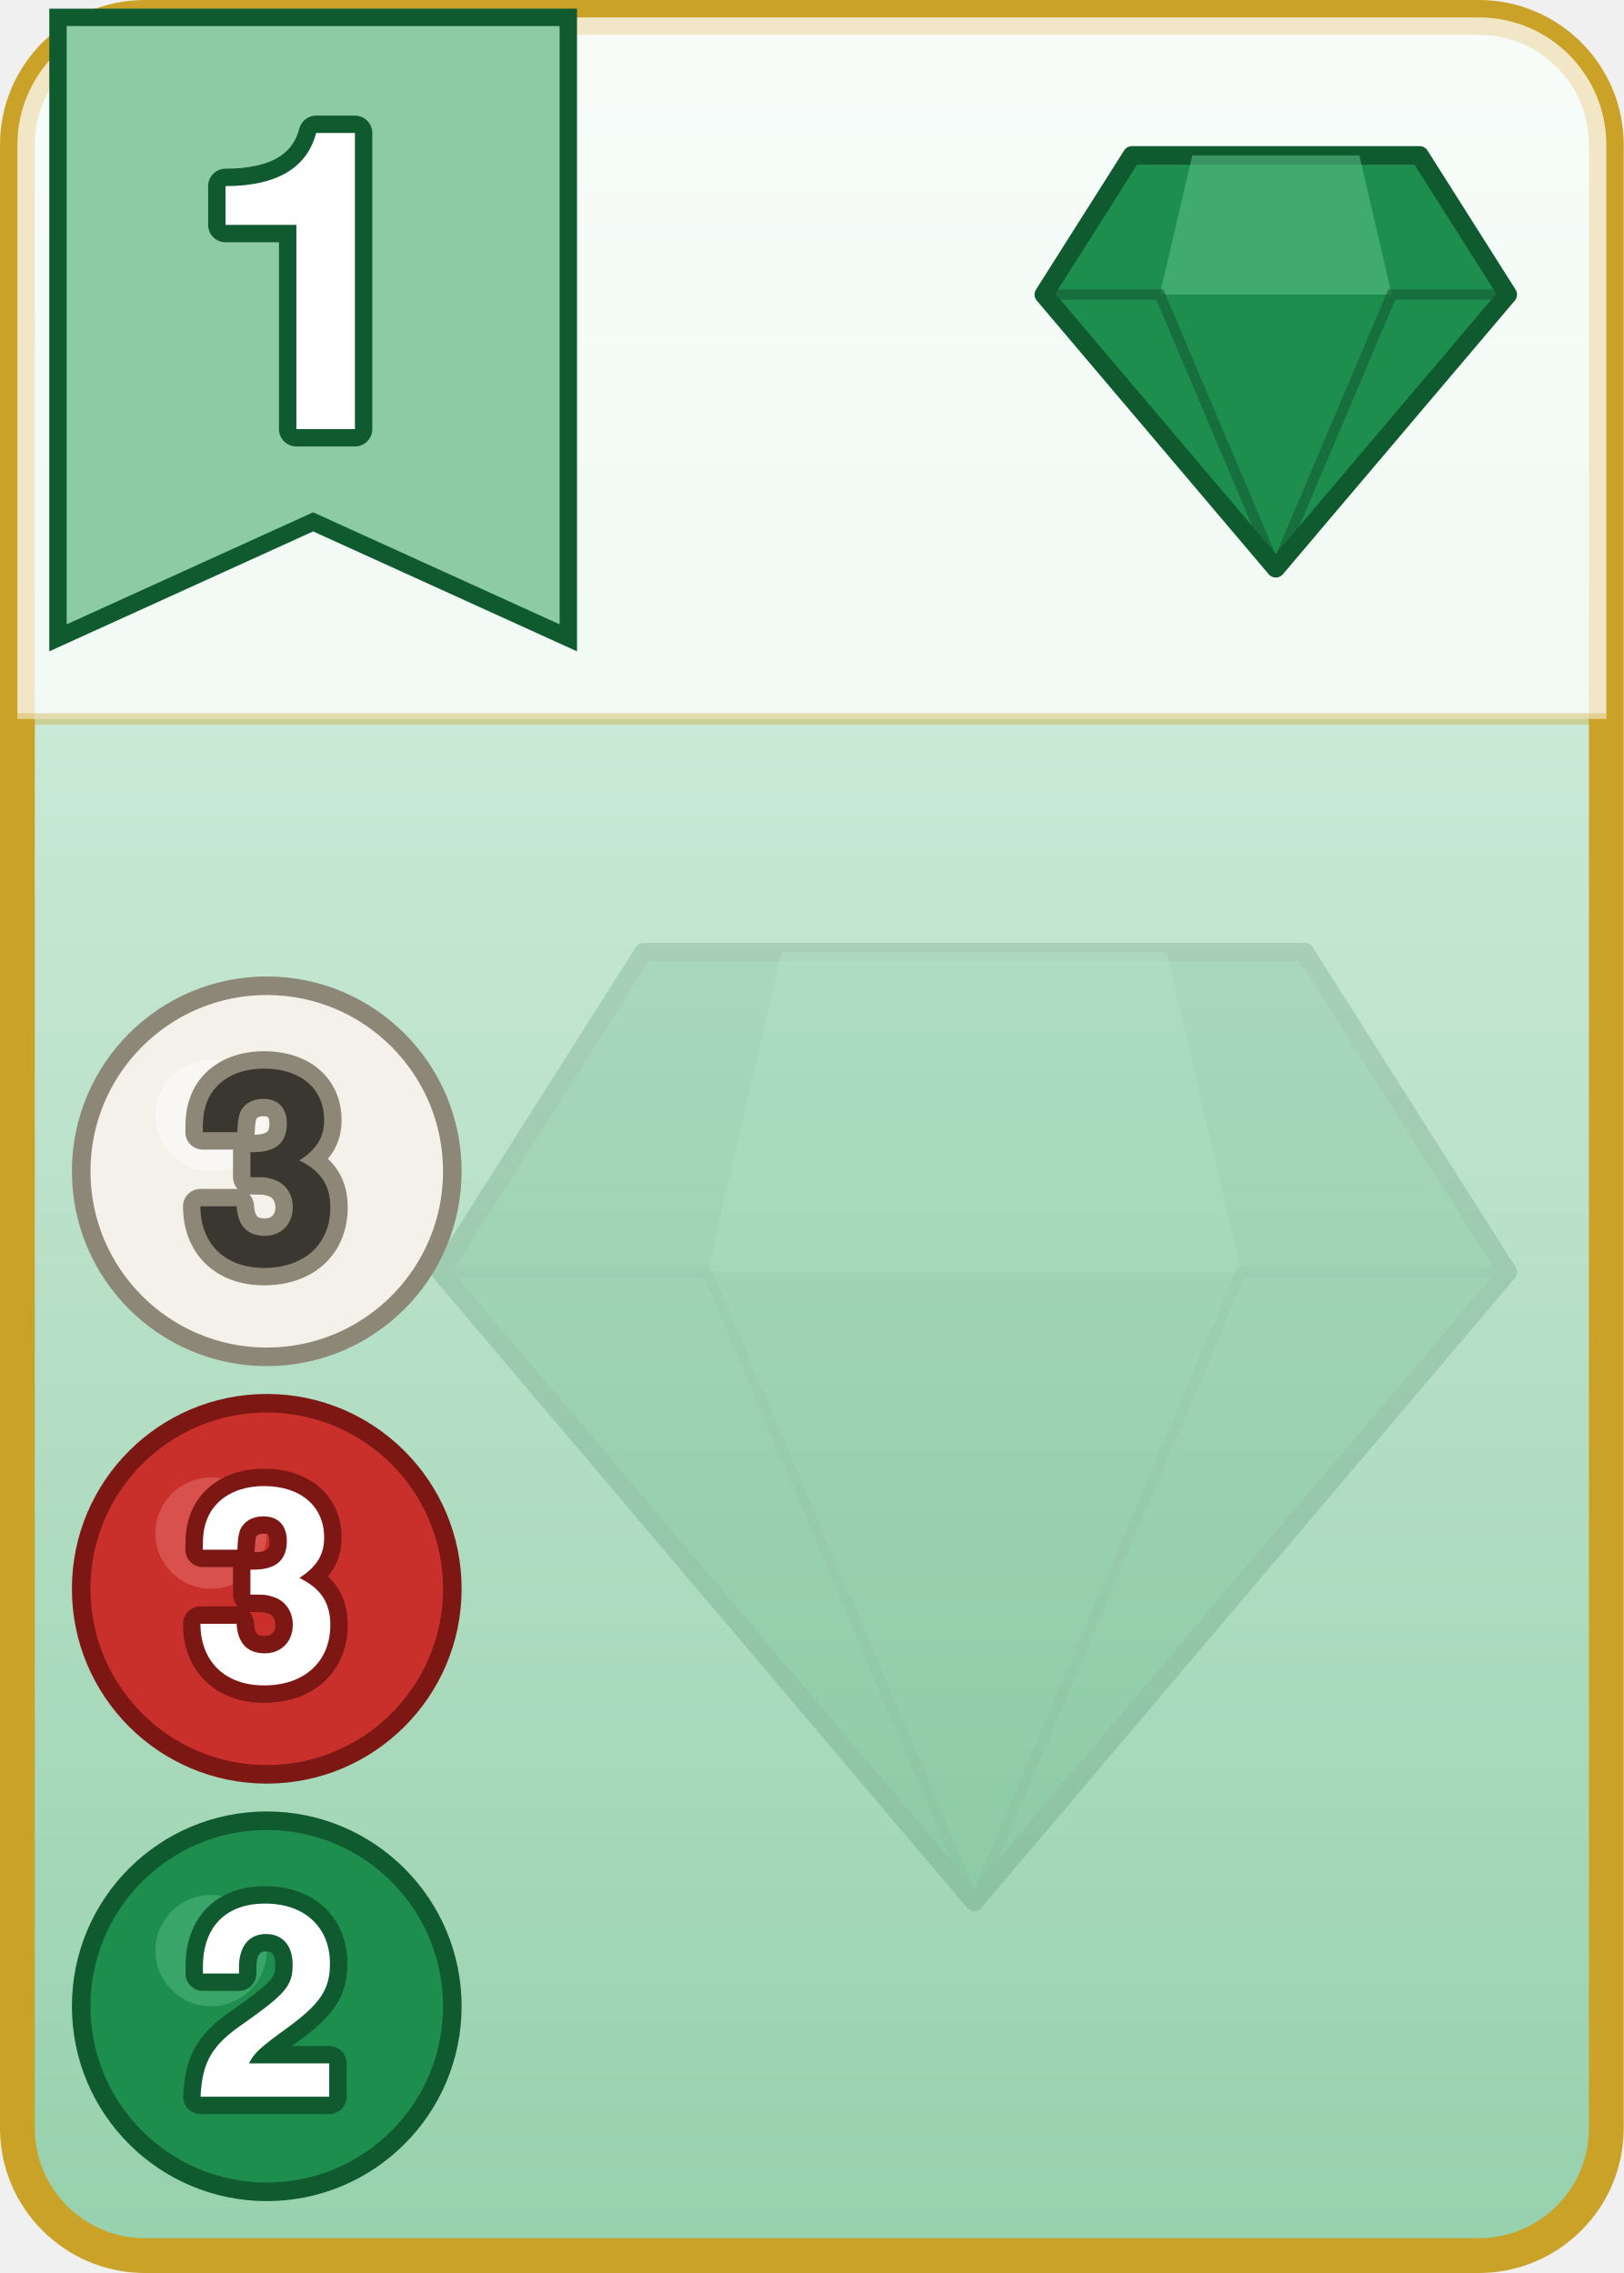
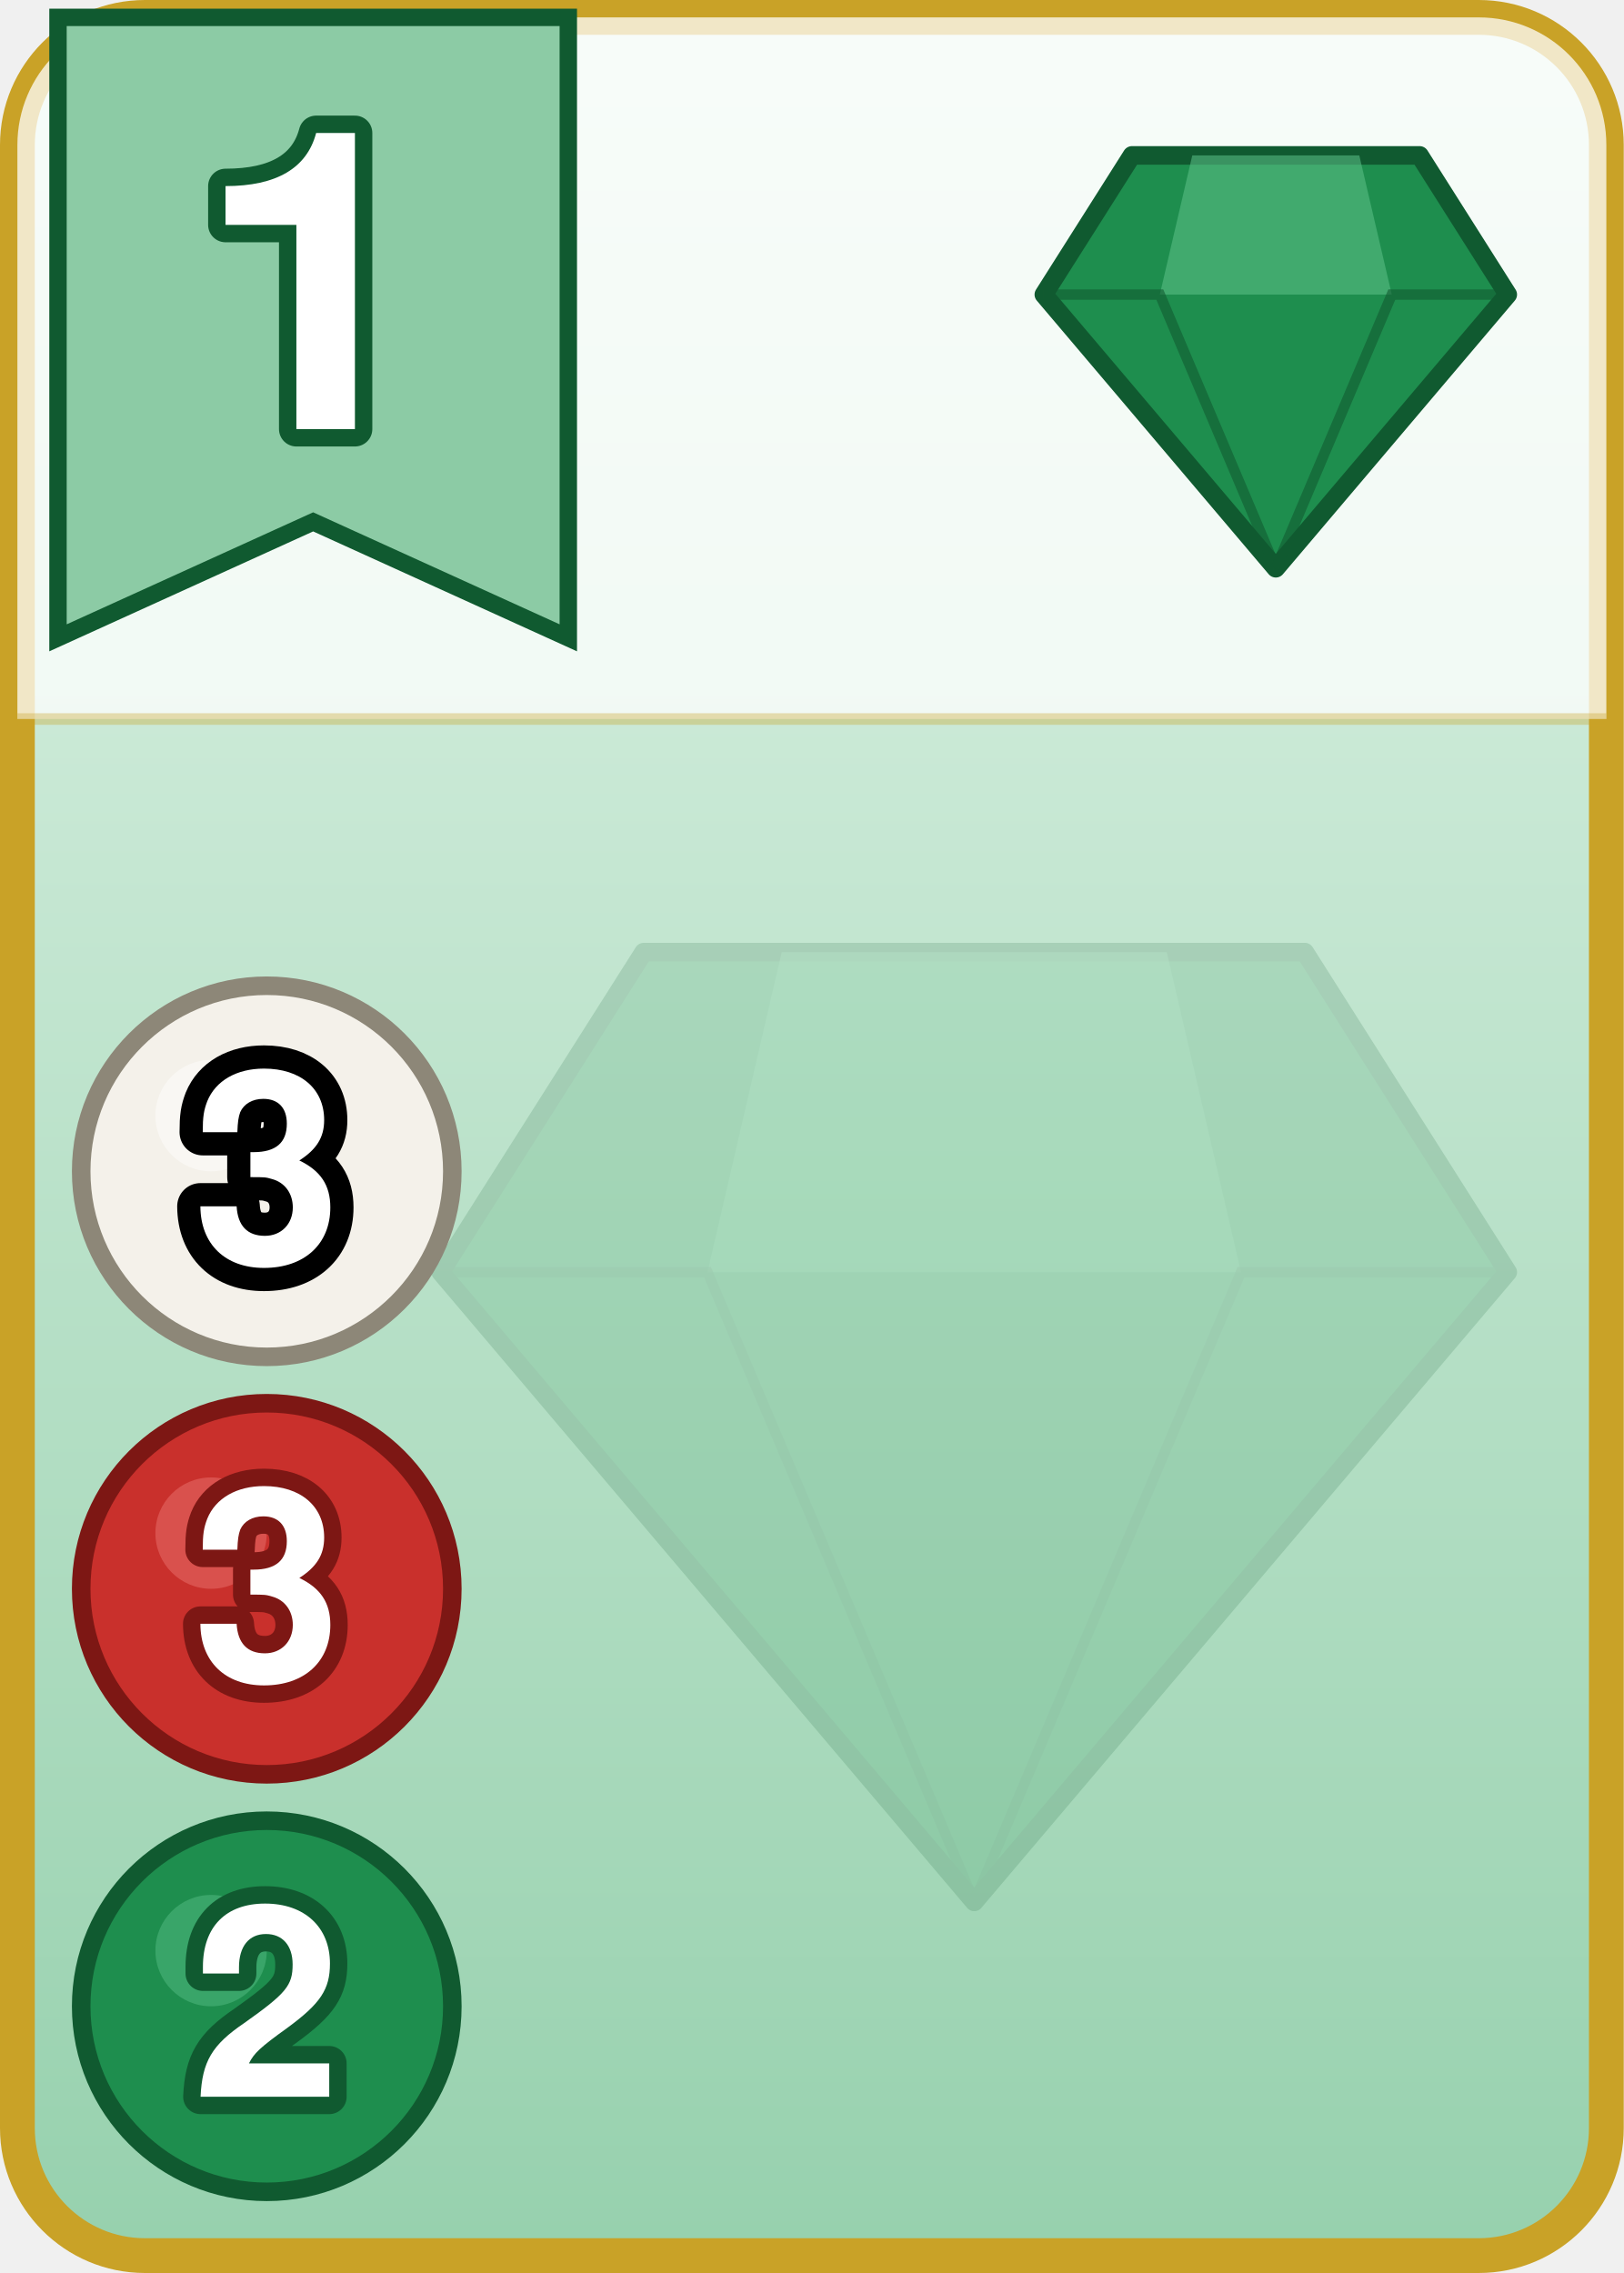
<svg xmlns="http://www.w3.org/2000/svg" width="140" height="196" viewBox="0 0 140 196" role="img" aria-label="レベル2 1点 ボーナス緑 コスト白3・緑2・赤3">
  <defs>
    <linearGradient id="bgc65" x1="0" y1="0" x2="0" y2="1">
      <stop offset="0" stop-color="#E1F4E8" />
      <stop offset="1" stop-color="#97D1AE" />
    </linearGradient>
  </defs>
  <rect x="1.5" y="1.5" width="137" height="193" rx="11" fill="url(#bgc65)" stroke="#C9A227" stroke-width="3" />
  <g opacity="0.16">
    <polygon points="55.5,82.1 112.5,82.1 130.0,109.7 84.0,164.0 38.0,109.7" fill="#1E8E4E" stroke="#105A30" stroke-width="1.6" stroke-linejoin="round" />
    <polygon points="67.4,82.1 100.6,82.1 107.0,109.7 61.0,109.7" fill="#5CC189" opacity="0.55" />
    <polyline points="38.0,109.7 61.0,109.7 84.0,164.0" fill="none" stroke="#105A30" stroke-width="0.9" opacity="0.6" />
    <polyline points="130.0,109.7 107.0,109.7 84.0,164.0" fill="none" stroke="#105A30" stroke-width="0.9" opacity="0.6" />
  </g>
  <path d="M1.5,62 V12.5 A11,11 0 0 1 12.5,1.5 H127.5 A11,11 0 0 1 138.5,12.5 V62 Z" fill="#FFFFFF" opacity="0.74" />
  <line x1="1.5" y1="62" x2="138.5" y2="62" stroke="#C9A227" stroke-width="1" opacity="0.35" />
  <polygon points="97.6,13.4 122.4,13.4 130.0,25.4 110.0,49.0 90.0,25.4" fill="#1E8E4E" stroke="#105A30" stroke-width="1.6" stroke-linejoin="round" />
  <polygon points="102.8,13.4 117.2,13.4 120.0,25.4 100.0,25.4" fill="#5CC189" opacity="0.55" />
  <polyline points="90.0,25.4 100.0,25.4 110.0,49.0" fill="none" stroke="#105A30" stroke-width="0.9" opacity="0.6" />
  <polyline points="130.0,25.4 120.0,25.4 110.0,49.0" fill="none" stroke="#105A30" stroke-width="0.9" opacity="0.6" />
  <path d="M5,1.5 H49 V55 L27,45 L5,55 Z" fill="#8CCBA5" stroke="#105A30" stroke-width="1.5" />
  <text x="27" y="37" text-anchor="middle" font-size="36" font-weight="800" fill="#FFFFFF" stroke="#105A30" stroke-width="3" paint-order="stroke" stroke-linejoin="round" font-family="'Helvetica Neue', Helvetica, Arial, sans-serif">1</text>
  <circle cx="23" cy="101" r="16" fill="#F4F1EA" stroke="#8D8778" stroke-width="1.6" />
  <circle cx="18.2" cy="96.2" r="4.8" fill="#FFFFFF" opacity="0.45" />
-   <text x="23" y="108.8" text-anchor="middle" font-size="23" font-weight="800" fill="#3A3730" stroke="#8D8778" stroke-width="3" paint-order="stroke" stroke-linejoin="round" font-family="'Helvetica Neue', Helvetica, Arial, sans-serif">3</text>
+   <text x="23" y="108.8" text-anchor="middle" font-size="23" font-weight="800" fill="#FFFFFF" stroke="#000000" stroke-width="4" paint-order="stroke" stroke-linejoin="round" font-family="'Helvetica Neue', Helvetica, Arial, sans-serif">3</text>
  <circle cx="23" cy="137" r="16" fill="#C9302C" stroke="#7D1714" stroke-width="1.6" />
  <circle cx="18.2" cy="132.2" r="4.8" fill="#EE7A76" opacity="0.45" />
  <text x="23" y="144.8" text-anchor="middle" font-size="23" font-weight="800" fill="#FFFFFF" stroke="#7D1714" stroke-width="3" paint-order="stroke" stroke-linejoin="round" font-family="'Helvetica Neue', Helvetica, Arial, sans-serif">3</text>
  <circle cx="23" cy="173" r="16" fill="#1E8E4E" stroke="#105A30" stroke-width="1.6" />
  <circle cx="18.2" cy="168.2" r="4.8" fill="#5CC189" opacity="0.45" />
  <text x="23" y="180.8" text-anchor="middle" font-size="23" font-weight="800" fill="#FFFFFF" stroke="#105A30" stroke-width="3" paint-order="stroke" stroke-linejoin="round" font-family="'Helvetica Neue', Helvetica, Arial, sans-serif">2</text>
</svg>
